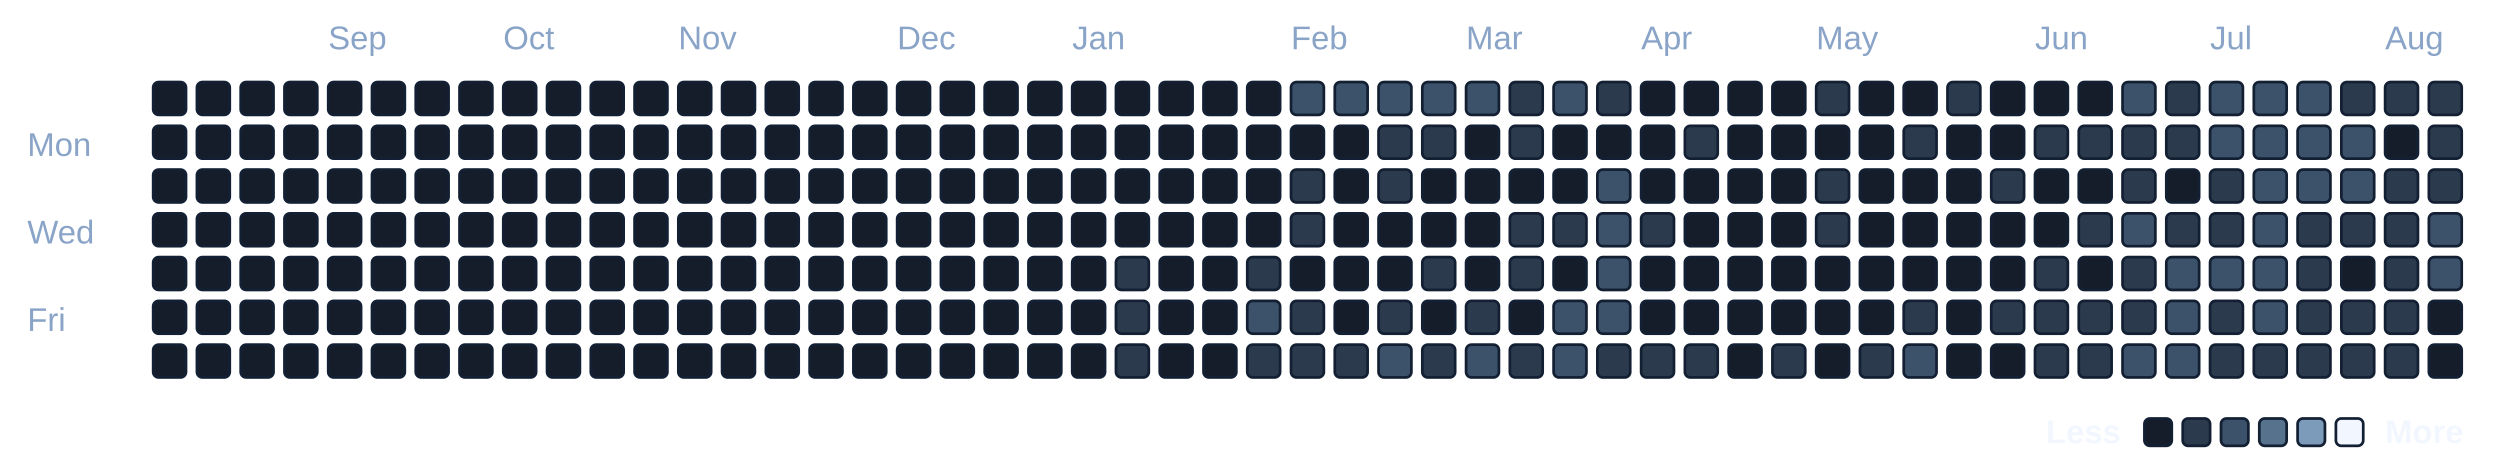
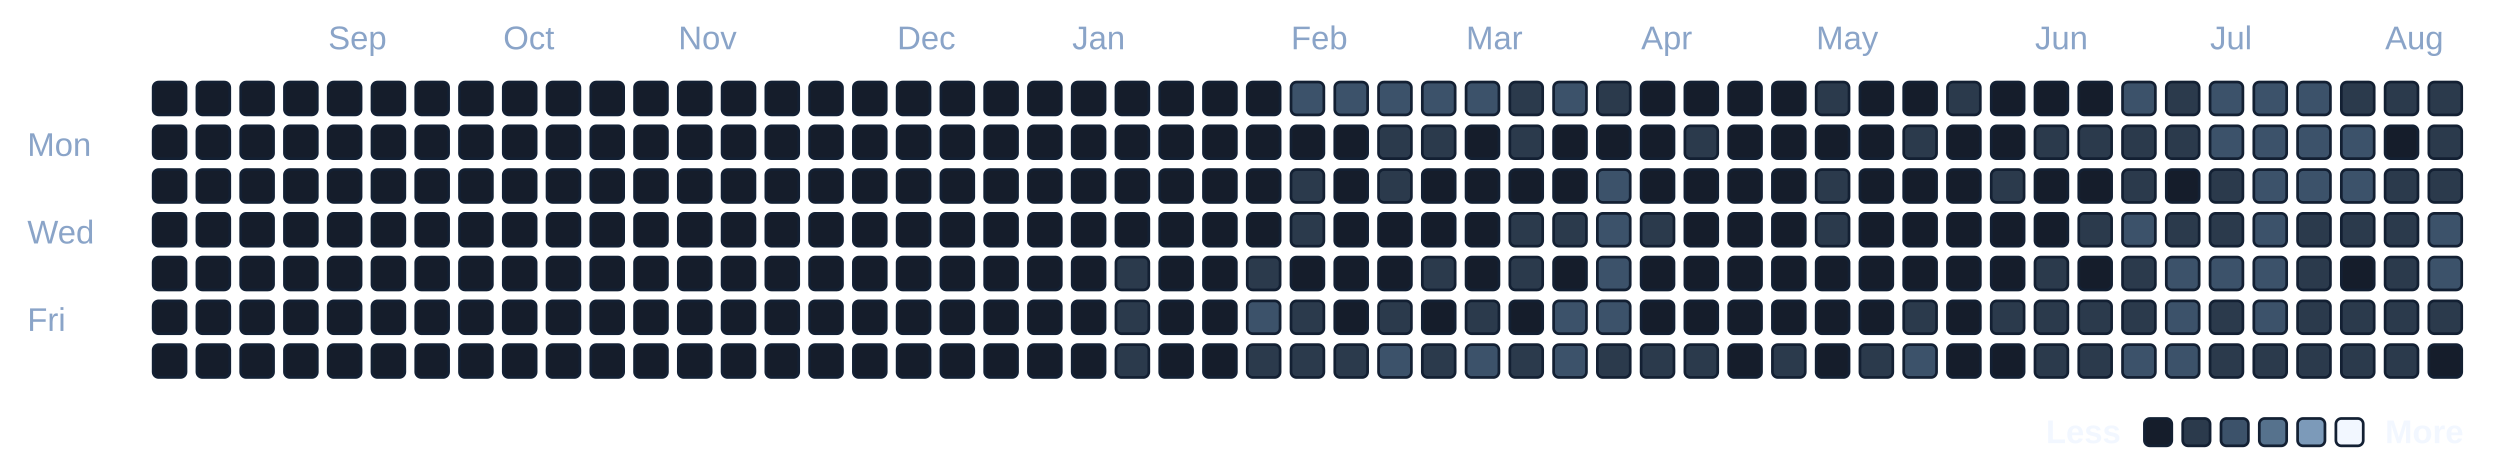
<svg xmlns="http://www.w3.org/2000/svg" baseProfile="tiny" height="174" version="1.2" width="914">
  <defs />
  <text fill="#8AA4C8" font-family="Segoe UI, Arial, sans-serif" font-size="12px" x="120" y="18">Sep</text>
  <text fill="#8AA4C8" font-family="Segoe UI, Arial, sans-serif" font-size="12px" x="184" y="18">Oct</text>
  <text fill="#8AA4C8" font-family="Segoe UI, Arial, sans-serif" font-size="12px" x="248" y="18">Nov</text>
  <text fill="#8AA4C8" font-family="Segoe UI, Arial, sans-serif" font-size="12px" x="328" y="18">Dec</text>
  <text fill="#8AA4C8" font-family="Segoe UI, Arial, sans-serif" font-size="12px" x="392" y="18">Jan</text>
  <text fill="#8AA4C8" font-family="Segoe UI, Arial, sans-serif" font-size="12px" x="472" y="18">Feb</text>
  <text fill="#8AA4C8" font-family="Segoe UI, Arial, sans-serif" font-size="12px" x="536" y="18">Mar</text>
  <text fill="#8AA4C8" font-family="Segoe UI, Arial, sans-serif" font-size="12px" x="600" y="18">Apr</text>
  <text fill="#8AA4C8" font-family="Segoe UI, Arial, sans-serif" font-size="12px" x="664" y="18">May</text>
  <text fill="#8AA4C8" font-family="Segoe UI, Arial, sans-serif" font-size="12px" x="744" y="18">Jun</text>
  <text fill="#8AA4C8" font-family="Segoe UI, Arial, sans-serif" font-size="12px" x="808" y="18">Jul</text>
  <text fill="#8AA4C8" font-family="Segoe UI, Arial, sans-serif" font-size="12px" x="872" y="18">Aug</text>
  <text fill="#8AA4C8" font-family="Segoe UI, Arial, sans-serif" font-size="12px" x="10" y="57">Mon</text>
  <text fill="#8AA4C8" font-family="Segoe UI, Arial, sans-serif" font-size="12px" x="10" y="89">Wed</text>
  <text fill="#8AA4C8" font-family="Segoe UI, Arial, sans-serif" font-size="12px" x="10" y="121">Fri</text>
  <rect fill="#151D2B" height="12" rx="2" ry="2" stroke="#132033" stroke-width="1" width="12" x="56" y="30" />
  <rect fill="#151D2B" height="12" rx="2" ry="2" stroke="#132033" stroke-width="1" width="12" x="56" y="46" />
  <rect fill="#151D2B" height="12" rx="2" ry="2" stroke="#132033" stroke-width="1" width="12" x="56" y="62" />
  <rect fill="#151D2B" height="12" rx="2" ry="2" stroke="#132033" stroke-width="1" width="12" x="56" y="78" />
  <rect fill="#151D2B" height="12" rx="2" ry="2" stroke="#132033" stroke-width="1" width="12" x="56" y="94" />
  <rect fill="#151D2B" height="12" rx="2" ry="2" stroke="#132033" stroke-width="1" width="12" x="56" y="110" />
  <rect fill="#151D2B" height="12" rx="2" ry="2" stroke="#132033" stroke-width="1" width="12" x="56" y="126" />
  <rect fill="#151D2B" height="12" rx="2" ry="2" stroke="#132033" stroke-width="1" width="12" x="72" y="30" />
  <rect fill="#151D2B" height="12" rx="2" ry="2" stroke="#132033" stroke-width="1" width="12" x="72" y="46" />
  <rect fill="#151D2B" height="12" rx="2" ry="2" stroke="#132033" stroke-width="1" width="12" x="72" y="62" />
  <rect fill="#151D2B" height="12" rx="2" ry="2" stroke="#132033" stroke-width="1" width="12" x="72" y="78" />
  <rect fill="#151D2B" height="12" rx="2" ry="2" stroke="#132033" stroke-width="1" width="12" x="72" y="94" />
  <rect fill="#151D2B" height="12" rx="2" ry="2" stroke="#132033" stroke-width="1" width="12" x="72" y="110" />
  <rect fill="#151D2B" height="12" rx="2" ry="2" stroke="#132033" stroke-width="1" width="12" x="72" y="126" />
  <rect fill="#151D2B" height="12" rx="2" ry="2" stroke="#132033" stroke-width="1" width="12" x="88" y="30" />
  <rect fill="#151D2B" height="12" rx="2" ry="2" stroke="#132033" stroke-width="1" width="12" x="88" y="46" />
  <rect fill="#151D2B" height="12" rx="2" ry="2" stroke="#132033" stroke-width="1" width="12" x="88" y="62" />
  <rect fill="#151D2B" height="12" rx="2" ry="2" stroke="#132033" stroke-width="1" width="12" x="88" y="78" />
  <rect fill="#151D2B" height="12" rx="2" ry="2" stroke="#132033" stroke-width="1" width="12" x="88" y="94" />
  <rect fill="#151D2B" height="12" rx="2" ry="2" stroke="#132033" stroke-width="1" width="12" x="88" y="110" />
  <rect fill="#151D2B" height="12" rx="2" ry="2" stroke="#132033" stroke-width="1" width="12" x="88" y="126" />
  <rect fill="#151D2B" height="12" rx="2" ry="2" stroke="#132033" stroke-width="1" width="12" x="104" y="30" />
  <rect fill="#151D2B" height="12" rx="2" ry="2" stroke="#132033" stroke-width="1" width="12" x="104" y="46" />
  <rect fill="#151D2B" height="12" rx="2" ry="2" stroke="#132033" stroke-width="1" width="12" x="104" y="62" />
  <rect fill="#151D2B" height="12" rx="2" ry="2" stroke="#132033" stroke-width="1" width="12" x="104" y="78" />
  <rect fill="#151D2B" height="12" rx="2" ry="2" stroke="#132033" stroke-width="1" width="12" x="104" y="94" />
  <rect fill="#151D2B" height="12" rx="2" ry="2" stroke="#132033" stroke-width="1" width="12" x="104" y="110" />
  <rect fill="#151D2B" height="12" rx="2" ry="2" stroke="#132033" stroke-width="1" width="12" x="104" y="126" />
  <rect fill="#151D2B" height="12" rx="2" ry="2" stroke="#132033" stroke-width="1" width="12" x="120" y="30" />
  <rect fill="#151D2B" height="12" rx="2" ry="2" stroke="#132033" stroke-width="1" width="12" x="120" y="46" />
  <rect fill="#151D2B" height="12" rx="2" ry="2" stroke="#132033" stroke-width="1" width="12" x="120" y="62" />
  <rect fill="#151D2B" height="12" rx="2" ry="2" stroke="#132033" stroke-width="1" width="12" x="120" y="78" />
  <rect fill="#151D2B" height="12" rx="2" ry="2" stroke="#132033" stroke-width="1" width="12" x="120" y="94" />
  <rect fill="#151D2B" height="12" rx="2" ry="2" stroke="#132033" stroke-width="1" width="12" x="120" y="110" />
  <rect fill="#151D2B" height="12" rx="2" ry="2" stroke="#132033" stroke-width="1" width="12" x="120" y="126" />
  <rect fill="#151D2B" height="12" rx="2" ry="2" stroke="#132033" stroke-width="1" width="12" x="136" y="30" />
  <rect fill="#151D2B" height="12" rx="2" ry="2" stroke="#132033" stroke-width="1" width="12" x="136" y="46" />
  <rect fill="#151D2B" height="12" rx="2" ry="2" stroke="#132033" stroke-width="1" width="12" x="136" y="62" />
  <rect fill="#151D2B" height="12" rx="2" ry="2" stroke="#132033" stroke-width="1" width="12" x="136" y="78" />
  <rect fill="#151D2B" height="12" rx="2" ry="2" stroke="#132033" stroke-width="1" width="12" x="136" y="94" />
  <rect fill="#151D2B" height="12" rx="2" ry="2" stroke="#132033" stroke-width="1" width="12" x="136" y="110" />
  <rect fill="#151D2B" height="12" rx="2" ry="2" stroke="#132033" stroke-width="1" width="12" x="136" y="126" />
  <rect fill="#151D2B" height="12" rx="2" ry="2" stroke="#132033" stroke-width="1" width="12" x="152" y="30" />
  <rect fill="#151D2B" height="12" rx="2" ry="2" stroke="#132033" stroke-width="1" width="12" x="152" y="46" />
  <rect fill="#151D2B" height="12" rx="2" ry="2" stroke="#132033" stroke-width="1" width="12" x="152" y="62" />
  <rect fill="#151D2B" height="12" rx="2" ry="2" stroke="#132033" stroke-width="1" width="12" x="152" y="78" />
  <rect fill="#151D2B" height="12" rx="2" ry="2" stroke="#132033" stroke-width="1" width="12" x="152" y="94" />
  <rect fill="#151D2B" height="12" rx="2" ry="2" stroke="#132033" stroke-width="1" width="12" x="152" y="110" />
  <rect fill="#151D2B" height="12" rx="2" ry="2" stroke="#132033" stroke-width="1" width="12" x="152" y="126" />
  <rect fill="#151D2B" height="12" rx="2" ry="2" stroke="#132033" stroke-width="1" width="12" x="168" y="30" />
  <rect fill="#151D2B" height="12" rx="2" ry="2" stroke="#132033" stroke-width="1" width="12" x="168" y="46" />
  <rect fill="#151D2B" height="12" rx="2" ry="2" stroke="#132033" stroke-width="1" width="12" x="168" y="62" />
  <rect fill="#151D2B" height="12" rx="2" ry="2" stroke="#132033" stroke-width="1" width="12" x="168" y="78" />
  <rect fill="#151D2B" height="12" rx="2" ry="2" stroke="#132033" stroke-width="1" width="12" x="168" y="94" />
  <rect fill="#151D2B" height="12" rx="2" ry="2" stroke="#132033" stroke-width="1" width="12" x="168" y="110" />
  <rect fill="#151D2B" height="12" rx="2" ry="2" stroke="#132033" stroke-width="1" width="12" x="168" y="126" />
  <rect fill="#151D2B" height="12" rx="2" ry="2" stroke="#132033" stroke-width="1" width="12" x="184" y="30" />
  <rect fill="#151D2B" height="12" rx="2" ry="2" stroke="#132033" stroke-width="1" width="12" x="184" y="46" />
  <rect fill="#151D2B" height="12" rx="2" ry="2" stroke="#132033" stroke-width="1" width="12" x="184" y="62" />
  <rect fill="#151D2B" height="12" rx="2" ry="2" stroke="#132033" stroke-width="1" width="12" x="184" y="78" />
  <rect fill="#151D2B" height="12" rx="2" ry="2" stroke="#132033" stroke-width="1" width="12" x="184" y="94" />
  <rect fill="#151D2B" height="12" rx="2" ry="2" stroke="#132033" stroke-width="1" width="12" x="184" y="110" />
  <rect fill="#151D2B" height="12" rx="2" ry="2" stroke="#132033" stroke-width="1" width="12" x="184" y="126" />
  <rect fill="#151D2B" height="12" rx="2" ry="2" stroke="#132033" stroke-width="1" width="12" x="200" y="30" />
  <rect fill="#151D2B" height="12" rx="2" ry="2" stroke="#132033" stroke-width="1" width="12" x="200" y="46" />
  <rect fill="#151D2B" height="12" rx="2" ry="2" stroke="#132033" stroke-width="1" width="12" x="200" y="62" />
  <rect fill="#151D2B" height="12" rx="2" ry="2" stroke="#132033" stroke-width="1" width="12" x="200" y="78" />
  <rect fill="#151D2B" height="12" rx="2" ry="2" stroke="#132033" stroke-width="1" width="12" x="200" y="94" />
  <rect fill="#151D2B" height="12" rx="2" ry="2" stroke="#132033" stroke-width="1" width="12" x="200" y="110" />
  <rect fill="#151D2B" height="12" rx="2" ry="2" stroke="#132033" stroke-width="1" width="12" x="200" y="126" />
  <rect fill="#151D2B" height="12" rx="2" ry="2" stroke="#132033" stroke-width="1" width="12" x="216" y="30" />
  <rect fill="#151D2B" height="12" rx="2" ry="2" stroke="#132033" stroke-width="1" width="12" x="216" y="46" />
  <rect fill="#151D2B" height="12" rx="2" ry="2" stroke="#132033" stroke-width="1" width="12" x="216" y="62" />
  <rect fill="#151D2B" height="12" rx="2" ry="2" stroke="#132033" stroke-width="1" width="12" x="216" y="78" />
  <rect fill="#151D2B" height="12" rx="2" ry="2" stroke="#132033" stroke-width="1" width="12" x="216" y="94" />
  <rect fill="#151D2B" height="12" rx="2" ry="2" stroke="#132033" stroke-width="1" width="12" x="216" y="110" />
  <rect fill="#151D2B" height="12" rx="2" ry="2" stroke="#132033" stroke-width="1" width="12" x="216" y="126" />
  <rect fill="#151D2B" height="12" rx="2" ry="2" stroke="#132033" stroke-width="1" width="12" x="232" y="30" />
  <rect fill="#151D2B" height="12" rx="2" ry="2" stroke="#132033" stroke-width="1" width="12" x="232" y="46" />
  <rect fill="#151D2B" height="12" rx="2" ry="2" stroke="#132033" stroke-width="1" width="12" x="232" y="62" />
  <rect fill="#151D2B" height="12" rx="2" ry="2" stroke="#132033" stroke-width="1" width="12" x="232" y="78" />
  <rect fill="#151D2B" height="12" rx="2" ry="2" stroke="#132033" stroke-width="1" width="12" x="232" y="94" />
  <rect fill="#151D2B" height="12" rx="2" ry="2" stroke="#132033" stroke-width="1" width="12" x="232" y="110" />
  <rect fill="#151D2B" height="12" rx="2" ry="2" stroke="#132033" stroke-width="1" width="12" x="232" y="126" />
  <rect fill="#151D2B" height="12" rx="2" ry="2" stroke="#132033" stroke-width="1" width="12" x="248" y="30" />
  <rect fill="#151D2B" height="12" rx="2" ry="2" stroke="#132033" stroke-width="1" width="12" x="248" y="46" />
  <rect fill="#151D2B" height="12" rx="2" ry="2" stroke="#132033" stroke-width="1" width="12" x="248" y="62" />
  <rect fill="#151D2B" height="12" rx="2" ry="2" stroke="#132033" stroke-width="1" width="12" x="248" y="78" />
  <rect fill="#151D2B" height="12" rx="2" ry="2" stroke="#132033" stroke-width="1" width="12" x="248" y="94" />
  <rect fill="#151D2B" height="12" rx="2" ry="2" stroke="#132033" stroke-width="1" width="12" x="248" y="110" />
  <rect fill="#151D2B" height="12" rx="2" ry="2" stroke="#132033" stroke-width="1" width="12" x="248" y="126" />
  <rect fill="#151D2B" height="12" rx="2" ry="2" stroke="#132033" stroke-width="1" width="12" x="264" y="30" />
  <rect fill="#151D2B" height="12" rx="2" ry="2" stroke="#132033" stroke-width="1" width="12" x="264" y="46" />
  <rect fill="#151D2B" height="12" rx="2" ry="2" stroke="#132033" stroke-width="1" width="12" x="264" y="62" />
  <rect fill="#151D2B" height="12" rx="2" ry="2" stroke="#132033" stroke-width="1" width="12" x="264" y="78" />
  <rect fill="#151D2B" height="12" rx="2" ry="2" stroke="#132033" stroke-width="1" width="12" x="264" y="94" />
  <rect fill="#151D2B" height="12" rx="2" ry="2" stroke="#132033" stroke-width="1" width="12" x="264" y="110" />
  <rect fill="#151D2B" height="12" rx="2" ry="2" stroke="#132033" stroke-width="1" width="12" x="264" y="126" />
  <rect fill="#151D2B" height="12" rx="2" ry="2" stroke="#132033" stroke-width="1" width="12" x="280" y="30" />
  <rect fill="#151D2B" height="12" rx="2" ry="2" stroke="#132033" stroke-width="1" width="12" x="280" y="46" />
  <rect fill="#151D2B" height="12" rx="2" ry="2" stroke="#132033" stroke-width="1" width="12" x="280" y="62" />
  <rect fill="#151D2B" height="12" rx="2" ry="2" stroke="#132033" stroke-width="1" width="12" x="280" y="78" />
  <rect fill="#151D2B" height="12" rx="2" ry="2" stroke="#132033" stroke-width="1" width="12" x="280" y="94" />
  <rect fill="#151D2B" height="12" rx="2" ry="2" stroke="#132033" stroke-width="1" width="12" x="280" y="110" />
  <rect fill="#151D2B" height="12" rx="2" ry="2" stroke="#132033" stroke-width="1" width="12" x="280" y="126" />
  <rect fill="#151D2B" height="12" rx="2" ry="2" stroke="#132033" stroke-width="1" width="12" x="296" y="30" />
  <rect fill="#151D2B" height="12" rx="2" ry="2" stroke="#132033" stroke-width="1" width="12" x="296" y="46" />
  <rect fill="#151D2B" height="12" rx="2" ry="2" stroke="#132033" stroke-width="1" width="12" x="296" y="62" />
  <rect fill="#151D2B" height="12" rx="2" ry="2" stroke="#132033" stroke-width="1" width="12" x="296" y="78" />
  <rect fill="#151D2B" height="12" rx="2" ry="2" stroke="#132033" stroke-width="1" width="12" x="296" y="94" />
  <rect fill="#151D2B" height="12" rx="2" ry="2" stroke="#132033" stroke-width="1" width="12" x="296" y="110" />
  <rect fill="#151D2B" height="12" rx="2" ry="2" stroke="#132033" stroke-width="1" width="12" x="296" y="126" />
  <rect fill="#151D2B" height="12" rx="2" ry="2" stroke="#132033" stroke-width="1" width="12" x="312" y="30" />
  <rect fill="#151D2B" height="12" rx="2" ry="2" stroke="#132033" stroke-width="1" width="12" x="312" y="46" />
  <rect fill="#151D2B" height="12" rx="2" ry="2" stroke="#132033" stroke-width="1" width="12" x="312" y="62" />
  <rect fill="#151D2B" height="12" rx="2" ry="2" stroke="#132033" stroke-width="1" width="12" x="312" y="78" />
  <rect fill="#151D2B" height="12" rx="2" ry="2" stroke="#132033" stroke-width="1" width="12" x="312" y="94" />
  <rect fill="#151D2B" height="12" rx="2" ry="2" stroke="#132033" stroke-width="1" width="12" x="312" y="110" />
  <rect fill="#151D2B" height="12" rx="2" ry="2" stroke="#132033" stroke-width="1" width="12" x="312" y="126" />
  <rect fill="#151D2B" height="12" rx="2" ry="2" stroke="#132033" stroke-width="1" width="12" x="328" y="30" />
  <rect fill="#151D2B" height="12" rx="2" ry="2" stroke="#132033" stroke-width="1" width="12" x="328" y="46" />
  <rect fill="#151D2B" height="12" rx="2" ry="2" stroke="#132033" stroke-width="1" width="12" x="328" y="62" />
  <rect fill="#151D2B" height="12" rx="2" ry="2" stroke="#132033" stroke-width="1" width="12" x="328" y="78" />
  <rect fill="#151D2B" height="12" rx="2" ry="2" stroke="#132033" stroke-width="1" width="12" x="328" y="94" />
  <rect fill="#151D2B" height="12" rx="2" ry="2" stroke="#132033" stroke-width="1" width="12" x="328" y="110" />
  <rect fill="#151D2B" height="12" rx="2" ry="2" stroke="#132033" stroke-width="1" width="12" x="328" y="126" />
  <rect fill="#151D2B" height="12" rx="2" ry="2" stroke="#132033" stroke-width="1" width="12" x="344" y="30" />
  <rect fill="#151D2B" height="12" rx="2" ry="2" stroke="#132033" stroke-width="1" width="12" x="344" y="46" />
  <rect fill="#151D2B" height="12" rx="2" ry="2" stroke="#132033" stroke-width="1" width="12" x="344" y="62" />
  <rect fill="#151D2B" height="12" rx="2" ry="2" stroke="#132033" stroke-width="1" width="12" x="344" y="78" />
  <rect fill="#151D2B" height="12" rx="2" ry="2" stroke="#132033" stroke-width="1" width="12" x="344" y="94" />
  <rect fill="#151D2B" height="12" rx="2" ry="2" stroke="#132033" stroke-width="1" width="12" x="344" y="110" />
  <rect fill="#151D2B" height="12" rx="2" ry="2" stroke="#132033" stroke-width="1" width="12" x="344" y="126" />
  <rect fill="#151D2B" height="12" rx="2" ry="2" stroke="#132033" stroke-width="1" width="12" x="360" y="30" />
  <rect fill="#151D2B" height="12" rx="2" ry="2" stroke="#132033" stroke-width="1" width="12" x="360" y="46" />
  <rect fill="#151D2B" height="12" rx="2" ry="2" stroke="#132033" stroke-width="1" width="12" x="360" y="62" />
  <rect fill="#151D2B" height="12" rx="2" ry="2" stroke="#132033" stroke-width="1" width="12" x="360" y="78" />
  <rect fill="#151D2B" height="12" rx="2" ry="2" stroke="#132033" stroke-width="1" width="12" x="360" y="94" />
  <rect fill="#151D2B" height="12" rx="2" ry="2" stroke="#132033" stroke-width="1" width="12" x="360" y="110" />
  <rect fill="#151D2B" height="12" rx="2" ry="2" stroke="#132033" stroke-width="1" width="12" x="360" y="126" />
  <rect fill="#151D2B" height="12" rx="2" ry="2" stroke="#132033" stroke-width="1" width="12" x="376" y="30" />
  <rect fill="#151D2B" height="12" rx="2" ry="2" stroke="#132033" stroke-width="1" width="12" x="376" y="46" />
  <rect fill="#151D2B" height="12" rx="2" ry="2" stroke="#132033" stroke-width="1" width="12" x="376" y="62" />
  <rect fill="#151D2B" height="12" rx="2" ry="2" stroke="#132033" stroke-width="1" width="12" x="376" y="78" />
  <rect fill="#151D2B" height="12" rx="2" ry="2" stroke="#132033" stroke-width="1" width="12" x="376" y="94" />
  <rect fill="#151D2B" height="12" rx="2" ry="2" stroke="#132033" stroke-width="1" width="12" x="376" y="110" />
  <rect fill="#151D2B" height="12" rx="2" ry="2" stroke="#132033" stroke-width="1" width="12" x="376" y="126" />
  <rect fill="#151D2B" height="12" rx="2" ry="2" stroke="#132033" stroke-width="1" width="12" x="392" y="30" />
  <rect fill="#151D2B" height="12" rx="2" ry="2" stroke="#132033" stroke-width="1" width="12" x="392" y="46" />
  <rect fill="#151D2B" height="12" rx="2" ry="2" stroke="#132033" stroke-width="1" width="12" x="392" y="62" />
  <rect fill="#151D2B" height="12" rx="2" ry="2" stroke="#132033" stroke-width="1" width="12" x="392" y="78" />
  <rect fill="#151D2B" height="12" rx="2" ry="2" stroke="#132033" stroke-width="1" width="12" x="392" y="94" />
  <rect fill="#151D2B" height="12" rx="2" ry="2" stroke="#132033" stroke-width="1" width="12" x="392" y="110" />
  <rect fill="#151D2B" height="12" rx="2" ry="2" stroke="#132033" stroke-width="1" width="12" x="392" y="126" />
  <rect fill="#151D2B" height="12" rx="2" ry="2" stroke="#132033" stroke-width="1" width="12" x="408" y="30" />
  <rect fill="#151D2B" height="12" rx="2" ry="2" stroke="#132033" stroke-width="1" width="12" x="408" y="46" />
  <rect fill="#151D2B" height="12" rx="2" ry="2" stroke="#132033" stroke-width="1" width="12" x="408" y="62" />
  <rect fill="#151D2B" height="12" rx="2" ry="2" stroke="#132033" stroke-width="1" width="12" x="408" y="78" />
  <rect fill="#2B3A4C" height="12" rx="2" ry="2" stroke="#132033" stroke-width="1" width="12" x="408" y="94" />
  <rect fill="#2B3A4C" height="12" rx="2" ry="2" stroke="#132033" stroke-width="1" width="12" x="408" y="110" />
  <rect fill="#2B3A4C" height="12" rx="2" ry="2" stroke="#132033" stroke-width="1" width="12" x="408" y="126" />
  <rect fill="#151D2B" height="12" rx="2" ry="2" stroke="#132033" stroke-width="1" width="12" x="424" y="30" />
  <rect fill="#151D2B" height="12" rx="2" ry="2" stroke="#132033" stroke-width="1" width="12" x="424" y="46" />
  <rect fill="#151D2B" height="12" rx="2" ry="2" stroke="#132033" stroke-width="1" width="12" x="424" y="62" />
  <rect fill="#151D2B" height="12" rx="2" ry="2" stroke="#132033" stroke-width="1" width="12" x="424" y="78" />
  <rect fill="#151D2B" height="12" rx="2" ry="2" stroke="#132033" stroke-width="1" width="12" x="424" y="94" />
  <rect fill="#151D2B" height="12" rx="2" ry="2" stroke="#132033" stroke-width="1" width="12" x="424" y="110" />
  <rect fill="#151D2B" height="12" rx="2" ry="2" stroke="#132033" stroke-width="1" width="12" x="424" y="126" />
  <rect fill="#151D2B" height="12" rx="2" ry="2" stroke="#132033" stroke-width="1" width="12" x="440" y="30" />
  <rect fill="#151D2B" height="12" rx="2" ry="2" stroke="#132033" stroke-width="1" width="12" x="440" y="46" />
  <rect fill="#151D2B" height="12" rx="2" ry="2" stroke="#132033" stroke-width="1" width="12" x="440" y="62" />
  <rect fill="#151D2B" height="12" rx="2" ry="2" stroke="#132033" stroke-width="1" width="12" x="440" y="78" />
  <rect fill="#151D2B" height="12" rx="2" ry="2" stroke="#132033" stroke-width="1" width="12" x="440" y="94" />
  <rect fill="#151D2B" height="12" rx="2" ry="2" stroke="#132033" stroke-width="1" width="12" x="440" y="110" />
  <rect fill="#151D2B" height="12" rx="2" ry="2" stroke="#132033" stroke-width="1" width="12" x="440" y="126" />
  <rect fill="#151D2B" height="12" rx="2" ry="2" stroke="#132033" stroke-width="1" width="12" x="456" y="30" />
  <rect fill="#151D2B" height="12" rx="2" ry="2" stroke="#132033" stroke-width="1" width="12" x="456" y="46" />
  <rect fill="#151D2B" height="12" rx="2" ry="2" stroke="#132033" stroke-width="1" width="12" x="456" y="62" />
  <rect fill="#151D2B" height="12" rx="2" ry="2" stroke="#132033" stroke-width="1" width="12" x="456" y="78" />
  <rect fill="#2B3A4C" height="12" rx="2" ry="2" stroke="#132033" stroke-width="1" width="12" x="456" y="94" />
  <rect fill="#3C526A" height="12" rx="2" ry="2" stroke="#132033" stroke-width="1" width="12" x="456" y="110" />
  <rect fill="#2B3A4C" height="12" rx="2" ry="2" stroke="#132033" stroke-width="1" width="12" x="456" y="126" />
  <rect fill="#3C526A" height="12" rx="2" ry="2" stroke="#132033" stroke-width="1" width="12" x="472" y="30" />
  <rect fill="#151D2B" height="12" rx="2" ry="2" stroke="#132033" stroke-width="1" width="12" x="472" y="46" />
  <rect fill="#2B3A4C" height="12" rx="2" ry="2" stroke="#132033" stroke-width="1" width="12" x="472" y="62" />
  <rect fill="#2B3A4C" height="12" rx="2" ry="2" stroke="#132033" stroke-width="1" width="12" x="472" y="78" />
  <rect fill="#151D2B" height="12" rx="2" ry="2" stroke="#132033" stroke-width="1" width="12" x="472" y="94" />
  <rect fill="#2B3A4C" height="12" rx="2" ry="2" stroke="#132033" stroke-width="1" width="12" x="472" y="110" />
  <rect fill="#2B3A4C" height="12" rx="2" ry="2" stroke="#132033" stroke-width="1" width="12" x="472" y="126" />
  <rect fill="#3C526A" height="12" rx="2" ry="2" stroke="#132033" stroke-width="1" width="12" x="488" y="30" />
  <rect fill="#151D2B" height="12" rx="2" ry="2" stroke="#132033" stroke-width="1" width="12" x="488" y="46" />
  <rect fill="#151D2B" height="12" rx="2" ry="2" stroke="#132033" stroke-width="1" width="12" x="488" y="62" />
  <rect fill="#151D2B" height="12" rx="2" ry="2" stroke="#132033" stroke-width="1" width="12" x="488" y="78" />
  <rect fill="#151D2B" height="12" rx="2" ry="2" stroke="#132033" stroke-width="1" width="12" x="488" y="94" />
  <rect fill="#151D2B" height="12" rx="2" ry="2" stroke="#132033" stroke-width="1" width="12" x="488" y="110" />
  <rect fill="#2B3A4C" height="12" rx="2" ry="2" stroke="#132033" stroke-width="1" width="12" x="488" y="126" />
  <rect fill="#3C526A" height="12" rx="2" ry="2" stroke="#132033" stroke-width="1" width="12" x="504" y="30" />
  <rect fill="#2B3A4C" height="12" rx="2" ry="2" stroke="#132033" stroke-width="1" width="12" x="504" y="46" />
  <rect fill="#2B3A4C" height="12" rx="2" ry="2" stroke="#132033" stroke-width="1" width="12" x="504" y="62" />
  <rect fill="#151D2B" height="12" rx="2" ry="2" stroke="#132033" stroke-width="1" width="12" x="504" y="78" />
  <rect fill="#151D2B" height="12" rx="2" ry="2" stroke="#132033" stroke-width="1" width="12" x="504" y="94" />
  <rect fill="#2B3A4C" height="12" rx="2" ry="2" stroke="#132033" stroke-width="1" width="12" x="504" y="110" />
  <rect fill="#3C526A" height="12" rx="2" ry="2" stroke="#132033" stroke-width="1" width="12" x="504" y="126" />
  <rect fill="#3C526A" height="12" rx="2" ry="2" stroke="#132033" stroke-width="1" width="12" x="520" y="30" />
  <rect fill="#2B3A4C" height="12" rx="2" ry="2" stroke="#132033" stroke-width="1" width="12" x="520" y="46" />
  <rect fill="#151D2B" height="12" rx="2" ry="2" stroke="#132033" stroke-width="1" width="12" x="520" y="62" />
  <rect fill="#151D2B" height="12" rx="2" ry="2" stroke="#132033" stroke-width="1" width="12" x="520" y="78" />
  <rect fill="#2B3A4C" height="12" rx="2" ry="2" stroke="#132033" stroke-width="1" width="12" x="520" y="94" />
  <rect fill="#151D2B" height="12" rx="2" ry="2" stroke="#132033" stroke-width="1" width="12" x="520" y="110" />
  <rect fill="#2B3A4C" height="12" rx="2" ry="2" stroke="#132033" stroke-width="1" width="12" x="520" y="126" />
  <rect fill="#3C526A" height="12" rx="2" ry="2" stroke="#132033" stroke-width="1" width="12" x="536" y="30" />
  <rect fill="#151D2B" height="12" rx="2" ry="2" stroke="#132033" stroke-width="1" width="12" x="536" y="46" />
  <rect fill="#151D2B" height="12" rx="2" ry="2" stroke="#132033" stroke-width="1" width="12" x="536" y="62" />
  <rect fill="#151D2B" height="12" rx="2" ry="2" stroke="#132033" stroke-width="1" width="12" x="536" y="78" />
  <rect fill="#151D2B" height="12" rx="2" ry="2" stroke="#132033" stroke-width="1" width="12" x="536" y="94" />
  <rect fill="#2B3A4C" height="12" rx="2" ry="2" stroke="#132033" stroke-width="1" width="12" x="536" y="110" />
  <rect fill="#3C526A" height="12" rx="2" ry="2" stroke="#132033" stroke-width="1" width="12" x="536" y="126" />
  <rect fill="#2B3A4C" height="12" rx="2" ry="2" stroke="#132033" stroke-width="1" width="12" x="552" y="30" />
  <rect fill="#2B3A4C" height="12" rx="2" ry="2" stroke="#132033" stroke-width="1" width="12" x="552" y="46" />
  <rect fill="#151D2B" height="12" rx="2" ry="2" stroke="#132033" stroke-width="1" width="12" x="552" y="62" />
  <rect fill="#2B3A4C" height="12" rx="2" ry="2" stroke="#132033" stroke-width="1" width="12" x="552" y="78" />
  <rect fill="#2B3A4C" height="12" rx="2" ry="2" stroke="#132033" stroke-width="1" width="12" x="552" y="94" />
  <rect fill="#151D2B" height="12" rx="2" ry="2" stroke="#132033" stroke-width="1" width="12" x="552" y="110" />
  <rect fill="#2B3A4C" height="12" rx="2" ry="2" stroke="#132033" stroke-width="1" width="12" x="552" y="126" />
  <rect fill="#3C526A" height="12" rx="2" ry="2" stroke="#132033" stroke-width="1" width="12" x="568" y="30" />
  <rect fill="#151D2B" height="12" rx="2" ry="2" stroke="#132033" stroke-width="1" width="12" x="568" y="46" />
  <rect fill="#151D2B" height="12" rx="2" ry="2" stroke="#132033" stroke-width="1" width="12" x="568" y="62" />
  <rect fill="#2B3A4C" height="12" rx="2" ry="2" stroke="#132033" stroke-width="1" width="12" x="568" y="78" />
  <rect fill="#151D2B" height="12" rx="2" ry="2" stroke="#132033" stroke-width="1" width="12" x="568" y="94" />
  <rect fill="#3C526A" height="12" rx="2" ry="2" stroke="#132033" stroke-width="1" width="12" x="568" y="110" />
  <rect fill="#3C526A" height="12" rx="2" ry="2" stroke="#132033" stroke-width="1" width="12" x="568" y="126" />
  <rect fill="#2B3A4C" height="12" rx="2" ry="2" stroke="#132033" stroke-width="1" width="12" x="584" y="30" />
  <rect fill="#151D2B" height="12" rx="2" ry="2" stroke="#132033" stroke-width="1" width="12" x="584" y="46" />
  <rect fill="#3C526A" height="12" rx="2" ry="2" stroke="#132033" stroke-width="1" width="12" x="584" y="62" />
  <rect fill="#3C526A" height="12" rx="2" ry="2" stroke="#132033" stroke-width="1" width="12" x="584" y="78" />
  <rect fill="#3C526A" height="12" rx="2" ry="2" stroke="#132033" stroke-width="1" width="12" x="584" y="94" />
  <rect fill="#3C526A" height="12" rx="2" ry="2" stroke="#132033" stroke-width="1" width="12" x="584" y="110" />
  <rect fill="#2B3A4C" height="12" rx="2" ry="2" stroke="#132033" stroke-width="1" width="12" x="584" y="126" />
  <rect fill="#151D2B" height="12" rx="2" ry="2" stroke="#132033" stroke-width="1" width="12" x="600" y="30" />
  <rect fill="#151D2B" height="12" rx="2" ry="2" stroke="#132033" stroke-width="1" width="12" x="600" y="46" />
  <rect fill="#151D2B" height="12" rx="2" ry="2" stroke="#132033" stroke-width="1" width="12" x="600" y="62" />
  <rect fill="#2B3A4C" height="12" rx="2" ry="2" stroke="#132033" stroke-width="1" width="12" x="600" y="78" />
  <rect fill="#151D2B" height="12" rx="2" ry="2" stroke="#132033" stroke-width="1" width="12" x="600" y="94" />
  <rect fill="#151D2B" height="12" rx="2" ry="2" stroke="#132033" stroke-width="1" width="12" x="600" y="110" />
  <rect fill="#2B3A4C" height="12" rx="2" ry="2" stroke="#132033" stroke-width="1" width="12" x="600" y="126" />
  <rect fill="#151D2B" height="12" rx="2" ry="2" stroke="#132033" stroke-width="1" width="12" x="616" y="30" />
  <rect fill="#2B3A4C" height="12" rx="2" ry="2" stroke="#132033" stroke-width="1" width="12" x="616" y="46" />
  <rect fill="#151D2B" height="12" rx="2" ry="2" stroke="#132033" stroke-width="1" width="12" x="616" y="62" />
  <rect fill="#151D2B" height="12" rx="2" ry="2" stroke="#132033" stroke-width="1" width="12" x="616" y="78" />
  <rect fill="#151D2B" height="12" rx="2" ry="2" stroke="#132033" stroke-width="1" width="12" x="616" y="94" />
  <rect fill="#151D2B" height="12" rx="2" ry="2" stroke="#132033" stroke-width="1" width="12" x="616" y="110" />
  <rect fill="#2B3A4C" height="12" rx="2" ry="2" stroke="#132033" stroke-width="1" width="12" x="616" y="126" />
  <rect fill="#151D2B" height="12" rx="2" ry="2" stroke="#132033" stroke-width="1" width="12" x="632" y="30" />
  <rect fill="#151D2B" height="12" rx="2" ry="2" stroke="#132033" stroke-width="1" width="12" x="632" y="46" />
  <rect fill="#151D2B" height="12" rx="2" ry="2" stroke="#132033" stroke-width="1" width="12" x="632" y="62" />
  <rect fill="#151D2B" height="12" rx="2" ry="2" stroke="#132033" stroke-width="1" width="12" x="632" y="78" />
  <rect fill="#151D2B" height="12" rx="2" ry="2" stroke="#132033" stroke-width="1" width="12" x="632" y="94" />
  <rect fill="#151D2B" height="12" rx="2" ry="2" stroke="#132033" stroke-width="1" width="12" x="632" y="110" />
  <rect fill="#151D2B" height="12" rx="2" ry="2" stroke="#132033" stroke-width="1" width="12" x="632" y="126" />
  <rect fill="#151D2B" height="12" rx="2" ry="2" stroke="#132033" stroke-width="1" width="12" x="648" y="30" />
  <rect fill="#151D2B" height="12" rx="2" ry="2" stroke="#132033" stroke-width="1" width="12" x="648" y="46" />
  <rect fill="#151D2B" height="12" rx="2" ry="2" stroke="#132033" stroke-width="1" width="12" x="648" y="62" />
  <rect fill="#151D2B" height="12" rx="2" ry="2" stroke="#132033" stroke-width="1" width="12" x="648" y="78" />
  <rect fill="#151D2B" height="12" rx="2" ry="2" stroke="#132033" stroke-width="1" width="12" x="648" y="94" />
  <rect fill="#151D2B" height="12" rx="2" ry="2" stroke="#132033" stroke-width="1" width="12" x="648" y="110" />
  <rect fill="#2B3A4C" height="12" rx="2" ry="2" stroke="#132033" stroke-width="1" width="12" x="648" y="126" />
  <rect fill="#2B3A4C" height="12" rx="2" ry="2" stroke="#132033" stroke-width="1" width="12" x="664" y="30" />
  <rect fill="#151D2B" height="12" rx="2" ry="2" stroke="#132033" stroke-width="1" width="12" x="664" y="46" />
  <rect fill="#2B3A4C" height="12" rx="2" ry="2" stroke="#132033" stroke-width="1" width="12" x="664" y="62" />
  <rect fill="#2B3A4C" height="12" rx="2" ry="2" stroke="#132033" stroke-width="1" width="12" x="664" y="78" />
  <rect fill="#151D2B" height="12" rx="2" ry="2" stroke="#132033" stroke-width="1" width="12" x="664" y="94" />
  <rect fill="#151D2B" height="12" rx="2" ry="2" stroke="#132033" stroke-width="1" width="12" x="664" y="110" />
  <rect fill="#151D2B" height="12" rx="2" ry="2" stroke="#132033" stroke-width="1" width="12" x="664" y="126" />
  <rect fill="#151D2B" height="12" rx="2" ry="2" stroke="#132033" stroke-width="1" width="12" x="680" y="30" />
  <rect fill="#151D2B" height="12" rx="2" ry="2" stroke="#132033" stroke-width="1" width="12" x="680" y="46" />
  <rect fill="#151D2B" height="12" rx="2" ry="2" stroke="#132033" stroke-width="1" width="12" x="680" y="62" />
  <rect fill="#151D2B" height="12" rx="2" ry="2" stroke="#132033" stroke-width="1" width="12" x="680" y="78" />
  <rect fill="#151D2B" height="12" rx="2" ry="2" stroke="#132033" stroke-width="1" width="12" x="680" y="94" />
  <rect fill="#151D2B" height="12" rx="2" ry="2" stroke="#132033" stroke-width="1" width="12" x="680" y="110" />
  <rect fill="#2B3A4C" height="12" rx="2" ry="2" stroke="#132033" stroke-width="1" width="12" x="680" y="126" />
  <rect fill="#151D2B" height="12" rx="2" ry="2" stroke="#132033" stroke-width="1" width="12" x="696" y="30" />
  <rect fill="#2B3A4C" height="12" rx="2" ry="2" stroke="#132033" stroke-width="1" width="12" x="696" y="46" />
  <rect fill="#151D2B" height="12" rx="2" ry="2" stroke="#132033" stroke-width="1" width="12" x="696" y="62" />
  <rect fill="#151D2B" height="12" rx="2" ry="2" stroke="#132033" stroke-width="1" width="12" x="696" y="78" />
  <rect fill="#151D2B" height="12" rx="2" ry="2" stroke="#132033" stroke-width="1" width="12" x="696" y="94" />
  <rect fill="#2B3A4C" height="12" rx="2" ry="2" stroke="#132033" stroke-width="1" width="12" x="696" y="110" />
  <rect fill="#3C526A" height="12" rx="2" ry="2" stroke="#132033" stroke-width="1" width="12" x="696" y="126" />
  <rect fill="#2B3A4C" height="12" rx="2" ry="2" stroke="#132033" stroke-width="1" width="12" x="712" y="30" />
  <rect fill="#151D2B" height="12" rx="2" ry="2" stroke="#132033" stroke-width="1" width="12" x="712" y="46" />
  <rect fill="#151D2B" height="12" rx="2" ry="2" stroke="#132033" stroke-width="1" width="12" x="712" y="62" />
  <rect fill="#151D2B" height="12" rx="2" ry="2" stroke="#132033" stroke-width="1" width="12" x="712" y="78" />
  <rect fill="#151D2B" height="12" rx="2" ry="2" stroke="#132033" stroke-width="1" width="12" x="712" y="94" />
  <rect fill="#151D2B" height="12" rx="2" ry="2" stroke="#132033" stroke-width="1" width="12" x="712" y="110" />
  <rect fill="#151D2B" height="12" rx="2" ry="2" stroke="#132033" stroke-width="1" width="12" x="712" y="126" />
  <rect fill="#151D2B" height="12" rx="2" ry="2" stroke="#132033" stroke-width="1" width="12" x="728" y="30" />
  <rect fill="#151D2B" height="12" rx="2" ry="2" stroke="#132033" stroke-width="1" width="12" x="728" y="46" />
  <rect fill="#2B3A4C" height="12" rx="2" ry="2" stroke="#132033" stroke-width="1" width="12" x="728" y="62" />
  <rect fill="#151D2B" height="12" rx="2" ry="2" stroke="#132033" stroke-width="1" width="12" x="728" y="78" />
  <rect fill="#151D2B" height="12" rx="2" ry="2" stroke="#132033" stroke-width="1" width="12" x="728" y="94" />
  <rect fill="#2B3A4C" height="12" rx="2" ry="2" stroke="#132033" stroke-width="1" width="12" x="728" y="110" />
  <rect fill="#151D2B" height="12" rx="2" ry="2" stroke="#132033" stroke-width="1" width="12" x="728" y="126" />
  <rect fill="#151D2B" height="12" rx="2" ry="2" stroke="#132033" stroke-width="1" width="12" x="744" y="30" />
  <rect fill="#2B3A4C" height="12" rx="2" ry="2" stroke="#132033" stroke-width="1" width="12" x="744" y="46" />
  <rect fill="#151D2B" height="12" rx="2" ry="2" stroke="#132033" stroke-width="1" width="12" x="744" y="62" />
  <rect fill="#151D2B" height="12" rx="2" ry="2" stroke="#132033" stroke-width="1" width="12" x="744" y="78" />
  <rect fill="#2B3A4C" height="12" rx="2" ry="2" stroke="#132033" stroke-width="1" width="12" x="744" y="94" />
  <rect fill="#2B3A4C" height="12" rx="2" ry="2" stroke="#132033" stroke-width="1" width="12" x="744" y="110" />
  <rect fill="#2B3A4C" height="12" rx="2" ry="2" stroke="#132033" stroke-width="1" width="12" x="744" y="126" />
  <rect fill="#151D2B" height="12" rx="2" ry="2" stroke="#132033" stroke-width="1" width="12" x="760" y="30" />
  <rect fill="#2B3A4C" height="12" rx="2" ry="2" stroke="#132033" stroke-width="1" width="12" x="760" y="46" />
  <rect fill="#151D2B" height="12" rx="2" ry="2" stroke="#132033" stroke-width="1" width="12" x="760" y="62" />
  <rect fill="#2B3A4C" height="12" rx="2" ry="2" stroke="#132033" stroke-width="1" width="12" x="760" y="78" />
  <rect fill="#151D2B" height="12" rx="2" ry="2" stroke="#132033" stroke-width="1" width="12" x="760" y="94" />
  <rect fill="#2B3A4C" height="12" rx="2" ry="2" stroke="#132033" stroke-width="1" width="12" x="760" y="110" />
  <rect fill="#2B3A4C" height="12" rx="2" ry="2" stroke="#132033" stroke-width="1" width="12" x="760" y="126" />
  <rect fill="#3C526A" height="12" rx="2" ry="2" stroke="#132033" stroke-width="1" width="12" x="776" y="30" />
  <rect fill="#2B3A4C" height="12" rx="2" ry="2" stroke="#132033" stroke-width="1" width="12" x="776" y="46" />
  <rect fill="#2B3A4C" height="12" rx="2" ry="2" stroke="#132033" stroke-width="1" width="12" x="776" y="62" />
  <rect fill="#3C526A" height="12" rx="2" ry="2" stroke="#132033" stroke-width="1" width="12" x="776" y="78" />
  <rect fill="#2B3A4C" height="12" rx="2" ry="2" stroke="#132033" stroke-width="1" width="12" x="776" y="94" />
  <rect fill="#2B3A4C" height="12" rx="2" ry="2" stroke="#132033" stroke-width="1" width="12" x="776" y="110" />
  <rect fill="#3C526A" height="12" rx="2" ry="2" stroke="#132033" stroke-width="1" width="12" x="776" y="126" />
  <rect fill="#2B3A4C" height="12" rx="2" ry="2" stroke="#132033" stroke-width="1" width="12" x="792" y="30" />
  <rect fill="#2B3A4C" height="12" rx="2" ry="2" stroke="#132033" stroke-width="1" width="12" x="792" y="46" />
  <rect fill="#151D2B" height="12" rx="2" ry="2" stroke="#132033" stroke-width="1" width="12" x="792" y="62" />
  <rect fill="#2B3A4C" height="12" rx="2" ry="2" stroke="#132033" stroke-width="1" width="12" x="792" y="78" />
  <rect fill="#3C526A" height="12" rx="2" ry="2" stroke="#132033" stroke-width="1" width="12" x="792" y="94" />
  <rect fill="#3C526A" height="12" rx="2" ry="2" stroke="#132033" stroke-width="1" width="12" x="792" y="110" />
  <rect fill="#3C526A" height="12" rx="2" ry="2" stroke="#132033" stroke-width="1" width="12" x="792" y="126" />
  <rect fill="#3C526A" height="12" rx="2" ry="2" stroke="#132033" stroke-width="1" width="12" x="808" y="30" />
  <rect fill="#3C526A" height="12" rx="2" ry="2" stroke="#132033" stroke-width="1" width="12" x="808" y="46" />
  <rect fill="#2B3A4C" height="12" rx="2" ry="2" stroke="#132033" stroke-width="1" width="12" x="808" y="62" />
  <rect fill="#2B3A4C" height="12" rx="2" ry="2" stroke="#132033" stroke-width="1" width="12" x="808" y="78" />
  <rect fill="#3C526A" height="12" rx="2" ry="2" stroke="#132033" stroke-width="1" width="12" x="808" y="94" />
  <rect fill="#2B3A4C" height="12" rx="2" ry="2" stroke="#132033" stroke-width="1" width="12" x="808" y="110" />
  <rect fill="#2B3A4C" height="12" rx="2" ry="2" stroke="#132033" stroke-width="1" width="12" x="808" y="126" />
  <rect fill="#3C526A" height="12" rx="2" ry="2" stroke="#132033" stroke-width="1" width="12" x="824" y="30" />
  <rect fill="#3C526A" height="12" rx="2" ry="2" stroke="#132033" stroke-width="1" width="12" x="824" y="46" />
  <rect fill="#3C526A" height="12" rx="2" ry="2" stroke="#132033" stroke-width="1" width="12" x="824" y="62" />
  <rect fill="#3C526A" height="12" rx="2" ry="2" stroke="#132033" stroke-width="1" width="12" x="824" y="78" />
  <rect fill="#3C526A" height="12" rx="2" ry="2" stroke="#132033" stroke-width="1" width="12" x="824" y="94" />
  <rect fill="#3C526A" height="12" rx="2" ry="2" stroke="#132033" stroke-width="1" width="12" x="824" y="110" />
  <rect fill="#2B3A4C" height="12" rx="2" ry="2" stroke="#132033" stroke-width="1" width="12" x="824" y="126" />
  <rect fill="#3C526A" height="12" rx="2" ry="2" stroke="#132033" stroke-width="1" width="12" x="840" y="30" />
  <rect fill="#3C526A" height="12" rx="2" ry="2" stroke="#132033" stroke-width="1" width="12" x="840" y="46" />
  <rect fill="#3C526A" height="12" rx="2" ry="2" stroke="#132033" stroke-width="1" width="12" x="840" y="62" />
  <rect fill="#2B3A4C" height="12" rx="2" ry="2" stroke="#132033" stroke-width="1" width="12" x="840" y="78" />
  <rect fill="#2B3A4C" height="12" rx="2" ry="2" stroke="#132033" stroke-width="1" width="12" x="840" y="94" />
  <rect fill="#2B3A4C" height="12" rx="2" ry="2" stroke="#132033" stroke-width="1" width="12" x="840" y="110" />
  <rect fill="#2B3A4C" height="12" rx="2" ry="2" stroke="#132033" stroke-width="1" width="12" x="840" y="126" />
  <rect fill="#2B3A4C" height="12" rx="2" ry="2" stroke="#132033" stroke-width="1" width="12" x="856" y="30" />
  <rect fill="#3C526A" height="12" rx="2" ry="2" stroke="#132033" stroke-width="1" width="12" x="856" y="46" />
  <rect fill="#3C526A" height="12" rx="2" ry="2" stroke="#132033" stroke-width="1" width="12" x="856" y="62" />
  <rect fill="#2B3A4C" height="12" rx="2" ry="2" stroke="#132033" stroke-width="1" width="12" x="856" y="78" />
  <rect fill="#151D2B" height="12" rx="2" ry="2" stroke="#132033" stroke-width="1" width="12" x="856" y="94" />
  <rect fill="#2B3A4C" height="12" rx="2" ry="2" stroke="#132033" stroke-width="1" width="12" x="856" y="110" />
  <rect fill="#2B3A4C" height="12" rx="2" ry="2" stroke="#132033" stroke-width="1" width="12" x="856" y="126" />
  <rect fill="#2B3A4C" height="12" rx="2" ry="2" stroke="#132033" stroke-width="1" width="12" x="872" y="30" />
  <rect fill="#151D2B" height="12" rx="2" ry="2" stroke="#132033" stroke-width="1" width="12" x="872" y="46" />
  <rect fill="#2B3A4C" height="12" rx="2" ry="2" stroke="#132033" stroke-width="1" width="12" x="872" y="62" />
  <rect fill="#2B3A4C" height="12" rx="2" ry="2" stroke="#132033" stroke-width="1" width="12" x="872" y="78" />
  <rect fill="#2B3A4C" height="12" rx="2" ry="2" stroke="#132033" stroke-width="1" width="12" x="872" y="94" />
  <rect fill="#2B3A4C" height="12" rx="2" ry="2" stroke="#132033" stroke-width="1" width="12" x="872" y="110" />
  <rect fill="#2B3A4C" height="12" rx="2" ry="2" stroke="#132033" stroke-width="1" width="12" x="872" y="126" />
  <rect fill="#2B3A4C" height="12" rx="2" ry="2" stroke="#132033" stroke-width="1" width="12" x="888" y="30" />
  <rect fill="#2B3A4C" height="12" rx="2" ry="2" stroke="#132033" stroke-width="1" width="12" x="888" y="46" />
  <rect fill="#2B3A4C" height="12" rx="2" ry="2" stroke="#132033" stroke-width="1" width="12" x="888" y="62" />
  <rect fill="#3C526A" height="12" rx="2" ry="2" stroke="#132033" stroke-width="1" width="12" x="888" y="78" />
  <rect fill="#3C526A" height="12" rx="2" ry="2" stroke="#132033" stroke-width="1" width="12" x="888" y="94" />
-   <rect fill="#151D2B" height="12" rx="2" ry="2" stroke="#132033" stroke-width="1" width="12" x="888" y="110" />
+   <rect fill="#2B3A4C" height="12" rx="2" ry="2" stroke="#132033" stroke-width="1" width="12" x="888" y="110" />
  <rect fill="#151D2B" height="12" rx="2" ry="2" stroke="#132033" stroke-width="1" width="12" x="888" y="126" />
  <text fill="#F2F7FF" font-family="Segoe UI, Arial, sans-serif" font-size="12px" font-weight="600" x="748" y="162">Less</text>
  <rect fill="#151D2B" height="10" rx="2" ry="2" stroke="#132033" stroke-width="1" width="10" x="784" y="153" />
  <rect fill="#2B3A4C" height="10" rx="2" ry="2" stroke="#132033" stroke-width="1" width="10" x="798" y="153" />
  <rect fill="#3C526A" height="10" rx="2" ry="2" stroke="#132033" stroke-width="1" width="10" x="812" y="153" />
  <rect fill="#56728D" height="10" rx="2" ry="2" stroke="#132033" stroke-width="1" width="10" x="826" y="153" />
  <rect fill="#7C9AB9" height="10" rx="2" ry="2" stroke="#132033" stroke-width="1" width="10" x="840" y="153" />
  <rect fill="#F2F7FF" height="10" rx="2" ry="2" stroke="#132033" stroke-width="1" width="10" x="854" y="153" />
  <text fill="#F2F7FF" font-family="Segoe UI, Arial, sans-serif" font-size="12px" font-weight="600" x="872" y="162">More</text>
</svg>
